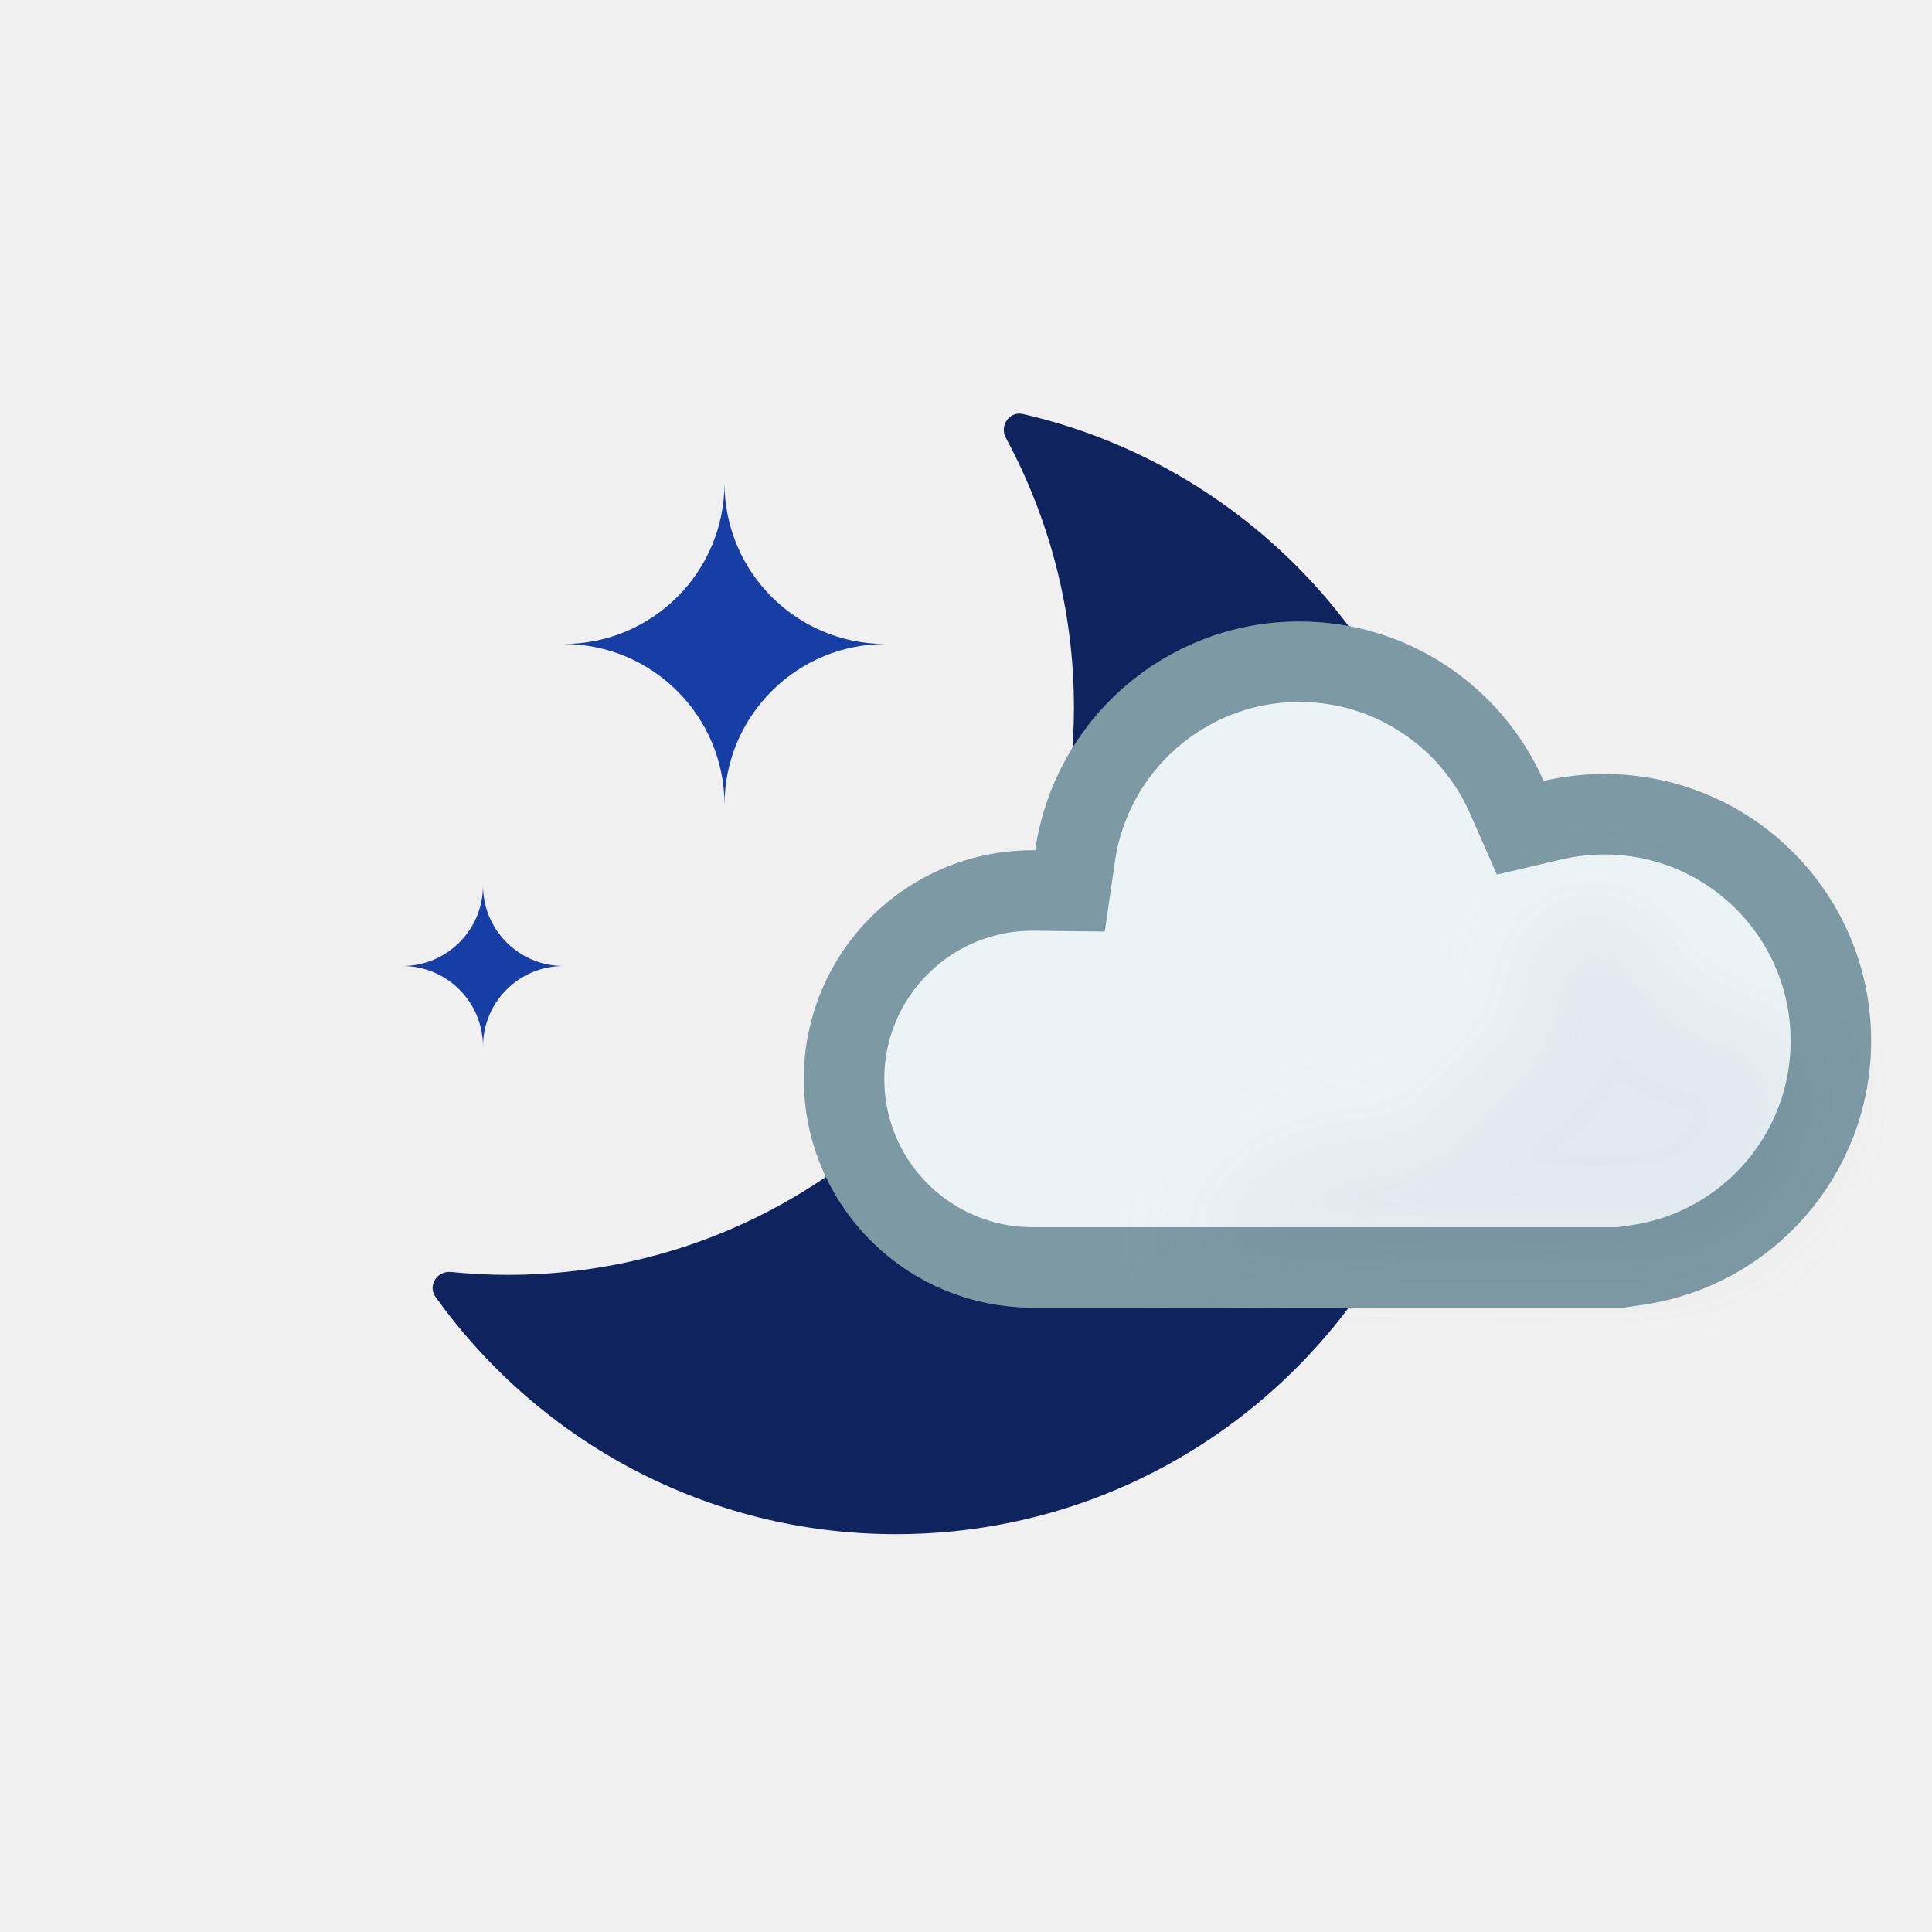
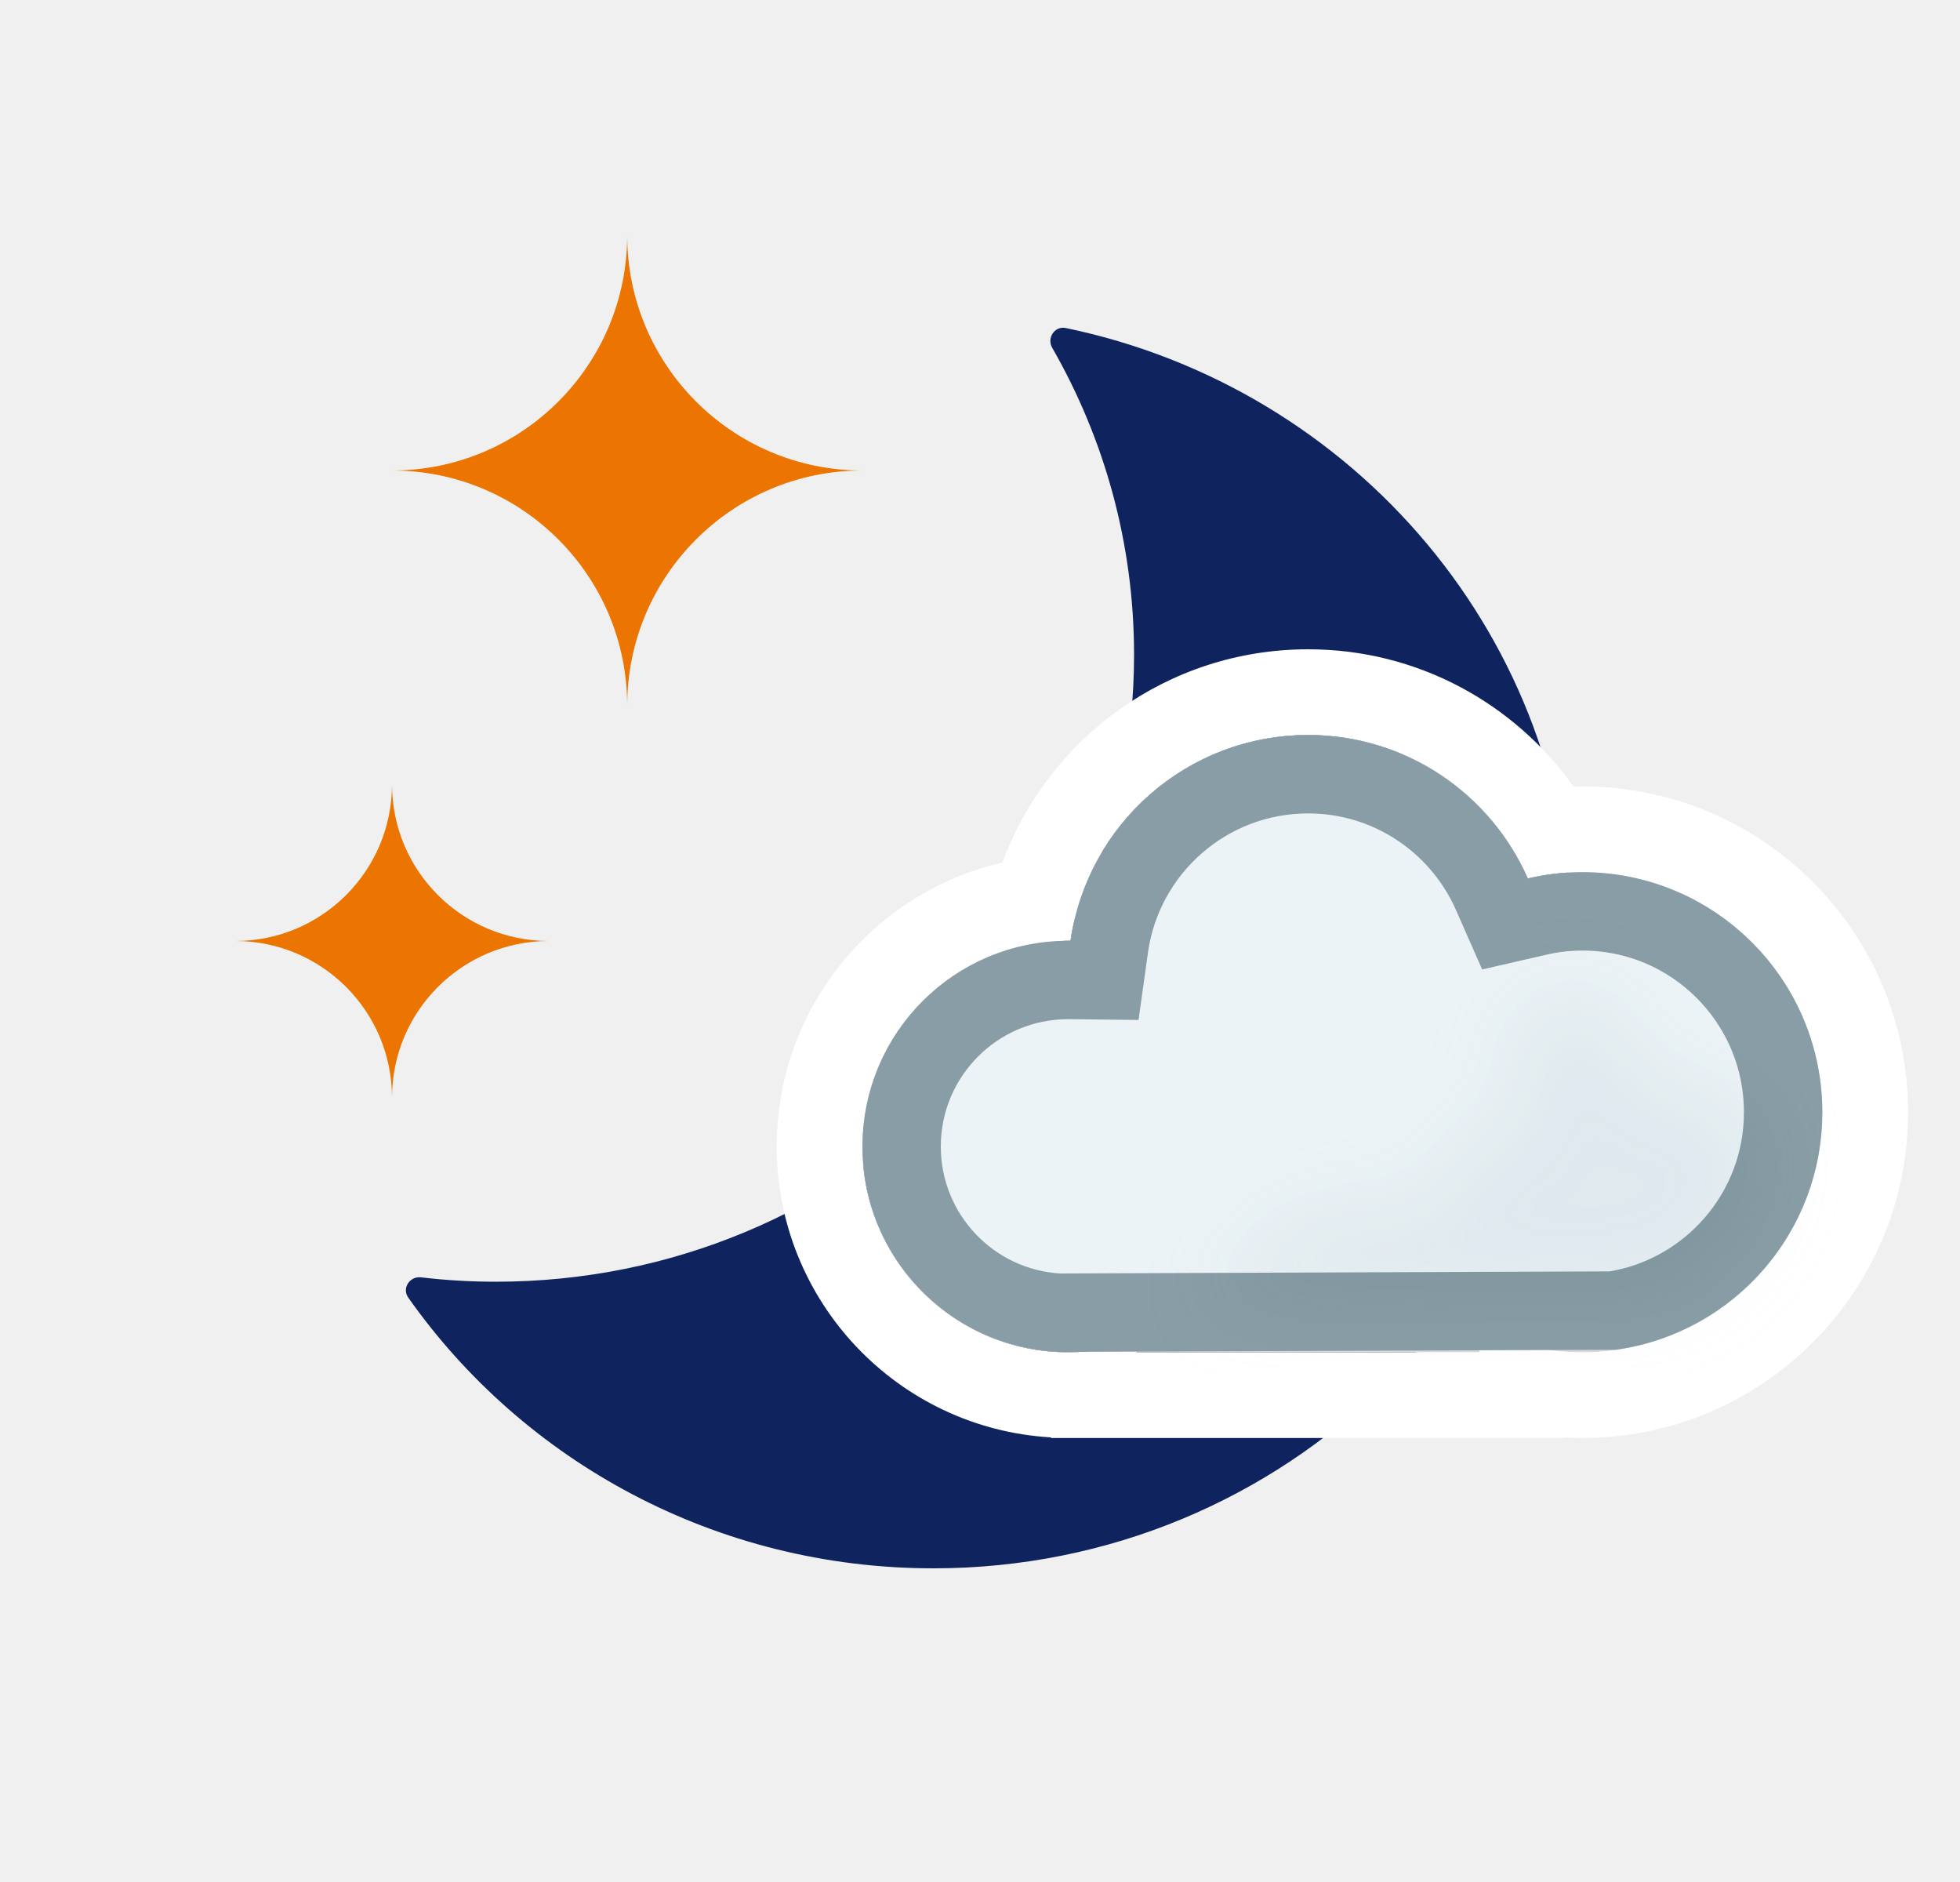
- <svg xmlns="http://www.w3.org/2000/svg" width="24" height="24" viewBox="0 0 24 24" fill="none">
-   <path d="M12.495 5.44C12.413 5.289 12.539 5.105 12.706 5.143C15.832 5.86 18.164 8.662 18.164 12.011C18.164 15.903 15.015 19.058 11.13 19.058C8.772 19.058 6.686 17.894 5.41 16.11C5.31 15.97 5.431 15.783 5.602 15.801C5.834 15.824 6.069 15.837 6.307 15.837C10.192 15.837 13.341 12.682 13.341 8.79C13.341 7.577 13.034 6.436 12.495 5.44Z" fill="#0F245F" />
-   <path d="M9 6C9 7.105 9.895 8 11 8C9.895 8 9 8.895 9 10C9 8.895 8.105 8 7 8C8.105 8 9 7.105 9 6Z" fill="#163EA4" />
-   <path d="M6 11C6 11.552 6.448 12 7 12C6.448 12 6 12.448 6 13C6 12.448 5.552 12 5 12C5.552 12 6 11.552 6 11Z" fill="#163EA4" />
-   <path d="M16.141 8.22C17.291 8.22 18.281 8.911 18.718 9.903L18.885 10.283L19.289 10.188C19.496 10.14 19.71 10.115 19.93 10.115C21.484 10.115 22.744 11.375 22.744 12.929C22.744 14.347 21.696 15.52 20.332 15.715L20.128 15.745H12.839L12.697 15.741C11.464 15.674 10.485 14.653 10.485 13.403C10.485 12.11 11.533 11.062 12.826 11.062C12.845 11.062 12.846 11.062 12.854 11.062L13.292 11.067L13.355 10.632C13.55 9.269 14.723 8.22 16.141 8.22Z" fill="#ECF3F6" stroke="#7D99A4" stroke-miterlimit="2.13" />
+ <svg xmlns="http://www.w3.org/2000/svg" width="25" height="24" viewBox="0 0 25 24" fill="none">
+   <path d="M13.421 4.435C13.349 4.309 13.453 4.154 13.594 4.183C17.281 4.947 20.048 8.158 20.048 12.005C20.048 16.421 16.403 20 11.906 20C9.128 20 6.676 18.633 5.207 16.547C5.124 16.429 5.225 16.273 5.369 16.289C5.682 16.326 6 16.345 6.323 16.345C10.82 16.345 14.465 12.766 14.465 8.35C14.465 6.927 14.085 5.592 13.421 4.435Z" fill="#0F245F" />
+   <path d="M8 3C8 4.657 9.343 6 11 6C9.343 6 8 7.343 8 9C8 7.343 6.657 6 5 6C6.657 6 8 4.657 8 3Z" fill="#EB7500" />
+   <path d="M5 10C5 11.105 5.895 12 7 12C5.895 12 5 12.895 5 14C5 12.895 4.105 12 3 12C4.105 12 5 11.105 5 10Z" fill="#EB7500" />
+   <path fill-rule="evenodd" clip-rule="evenodd" d="M16.685 9.373C17.937 9.373 19.013 10.125 19.487 11.203C19.711 11.15 19.944 11.122 20.183 11.122C21.874 11.122 23.245 12.493 23.245 14.183C23.245 15.874 21.874 17.245 20.183 17.245C19.714 17.245 19.269 17.139 18.872 16.95V17.245H14.498V17.092C14.225 17.189 13.931 17.245 13.624 17.245C12.175 17.245 11 16.07 11 14.621C11 13.172 12.175 11.997 13.624 11.997C13.634 11.997 13.644 11.997 13.655 11.997C13.867 10.513 15.143 9.373 16.685 9.373ZM17.38 15.414C17.157 15.466 16.924 15.495 16.685 15.495C16.49 15.495 16.299 15.476 16.114 15.441C16.108 15.459 16.101 15.477 16.095 15.495H17.417C17.404 15.469 17.392 15.441 17.38 15.414Z" fill="#D9D9D9" />
+   <path d="M16.685 8.28C18.085 8.28 19.32 8.973 20.072 10.032C20.109 10.031 20.146 10.029 20.183 10.029C22.478 10.029 24.338 11.889 24.338 14.183C24.338 16.478 22.478 18.338 20.183 18.338C20.11 18.338 20.037 18.335 19.965 18.331V18.338H13.405V18.33C11.454 18.217 9.907 16.6 9.907 14.621C9.907 12.856 11.137 11.379 12.786 10.999C13.37 9.412 14.895 8.28 16.685 8.28ZM16.685 9.373C15.143 9.373 13.867 10.513 13.655 11.997C13.644 11.997 13.634 11.997 13.624 11.997C12.175 11.997 11 13.172 11 14.621C11 16.07 12.175 17.245 13.624 17.245C13.931 17.245 14.225 17.189 14.498 17.092V17.245H18.872V16.95C19.269 17.139 19.714 17.245 20.183 17.245C21.874 17.245 23.245 15.874 23.245 14.183C23.245 12.493 21.874 11.122 20.183 11.122C19.944 11.122 19.711 11.15 19.487 11.203C19.013 10.125 17.937 9.373 16.685 9.373ZM17.417 15.495H16.685C16.924 15.495 17.157 15.466 17.38 15.414C17.392 15.441 17.404 15.469 17.417 15.495ZM16.114 15.441C16.299 15.476 16.49 15.495 16.685 15.495H16.095C16.101 15.477 16.108 15.459 16.114 15.441Z" fill="white" />
+   <path d="M16.685 9.873C17.731 9.873 18.632 10.502 19.029 11.404L19.196 11.783L19.601 11.69C19.788 11.646 19.984 11.622 20.184 11.622C21.598 11.622 22.744 12.769 22.744 14.184C22.744 15.465 21.803 16.525 20.574 16.713L13.504 16.74C12.387 16.678 11.5 15.754 11.5 14.621C11.5 13.448 12.451 12.497 13.624 12.497C13.642 12.497 13.642 12.497 13.648 12.497L14.088 12.502L14.149 12.067C14.327 10.827 15.395 9.873 16.685 9.873Z" fill="#ECF3F6" stroke="#889DA5" stroke-miterlimit="2.13" />
  <g opacity="0.2" filter="url(#filter0_f_1607_1013)" style="mix-blend-mode:multiply">
-     <path d="M21.911 12.664C21.677 12.558 21.27 12.664 21.27 12.664C20.704 12.664 20.456 11.058 19.73 11.291C19.356 11.411 18.97 11.573 18.96 12.034C18.953 12.347 19.114 12.653 18.96 12.969C18.755 13.39 18.292 13.215 17.963 13.355C18.536 15.332 16.679 12.906 14.751 15.507L20.528 15.534C20.849 15.636 22.453 15.153 22.453 13.355C22.301 13.086 22.201 12.795 21.911 12.664Z" fill="#BBCBD3" />
+     <path d="M22.013 13.938C21.797 13.84 21.421 13.938 21.421 13.938C20.898 13.938 20.669 12.455 19.999 12.67C19.654 12.781 19.297 12.931 19.288 13.356C19.282 13.645 19.43 13.928 19.288 14.22C19.099 14.608 18.672 14.447 18.367 14.576C18.896 16.401 17.182 14.162 15.401 16.564L20.736 16.588C21.033 16.683 22.514 16.236 22.514 14.576C22.374 14.328 22.281 14.059 22.013 13.938Z" fill="#BBCBD3" />
  </g>
  <defs>
-     <filter id="filter0_f_1607_1013" x="13.751" y="10.268" width="9.702" height="6.279" filterUnits="userSpaceOnUse" color-interpolation-filters="sRGB">
+     <filter id="filter0_f_1607_1013" x="14.401" y="11.649" width="9.113" height="5.951" filterUnits="userSpaceOnUse" color-interpolation-filters="sRGB">
      <feFlood flood-opacity="0" result="BackgroundImageFix" />
      <feBlend mode="normal" in="SourceGraphic" in2="BackgroundImageFix" result="shape" />
      <feGaussianBlur stdDeviation="0.5" result="effect1_foregroundBlur_1607_1013" />
    </filter>
  </defs>
</svg>
